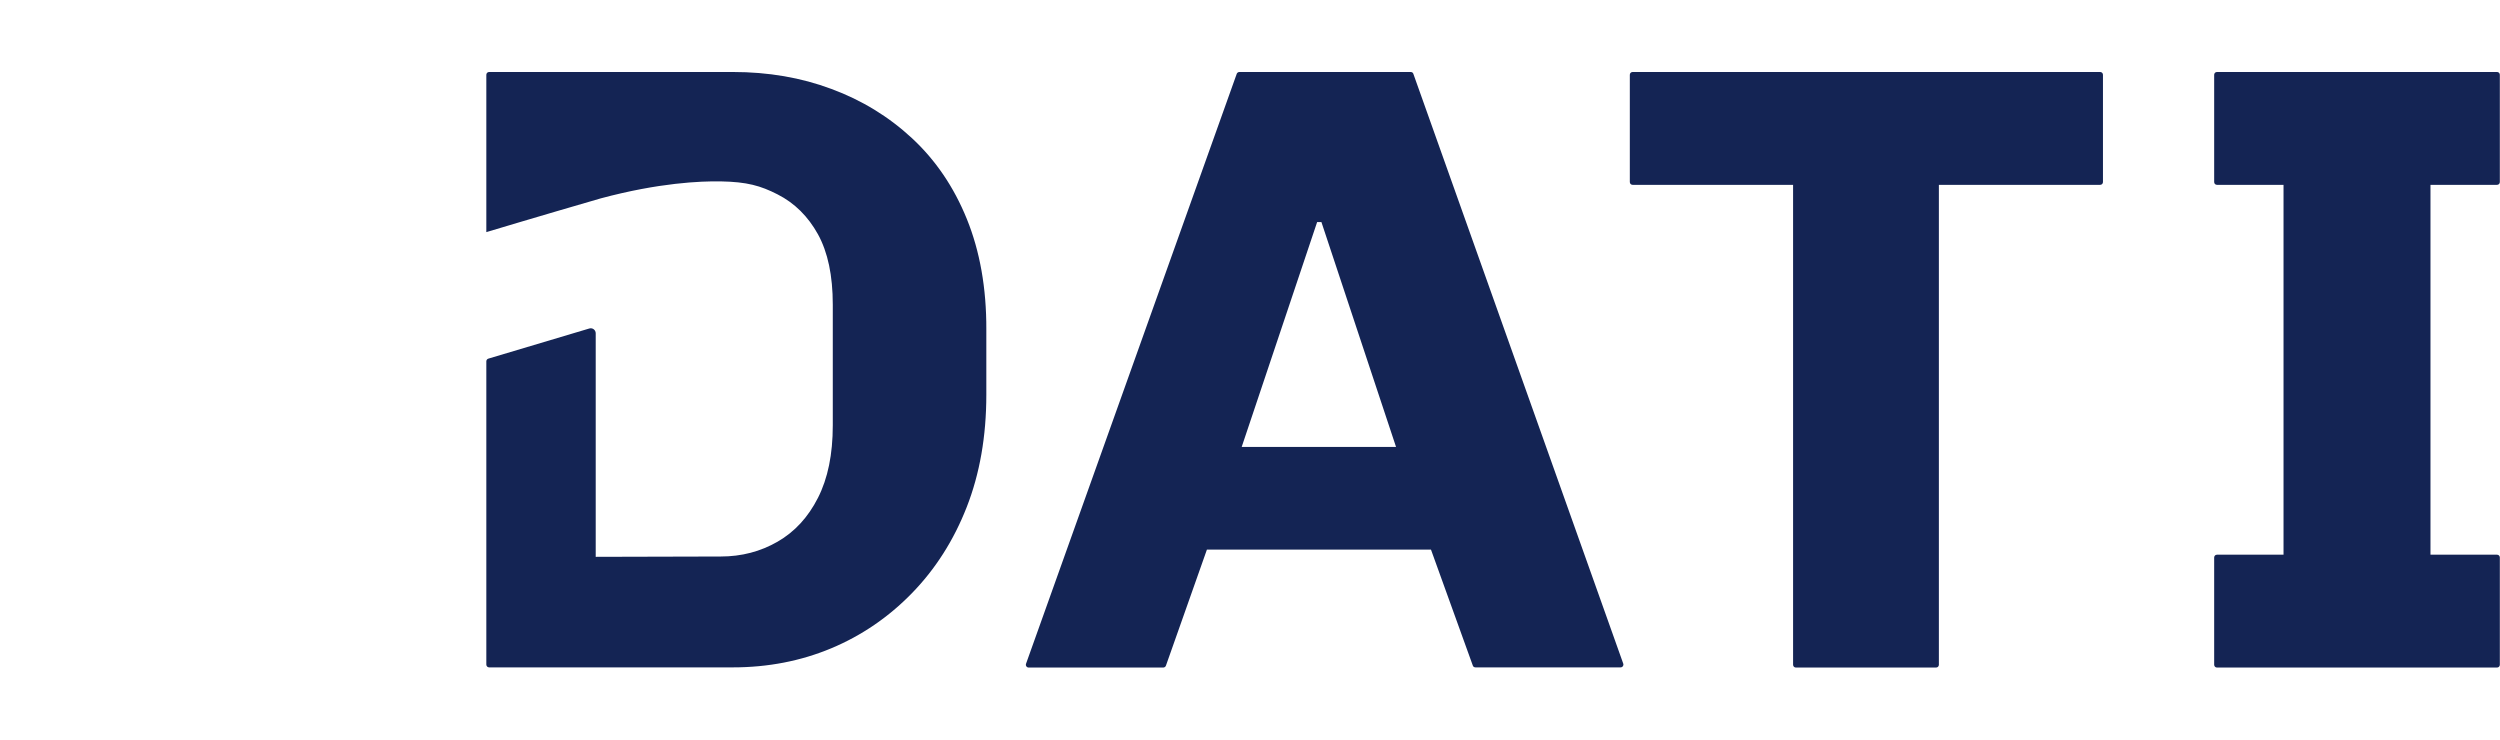
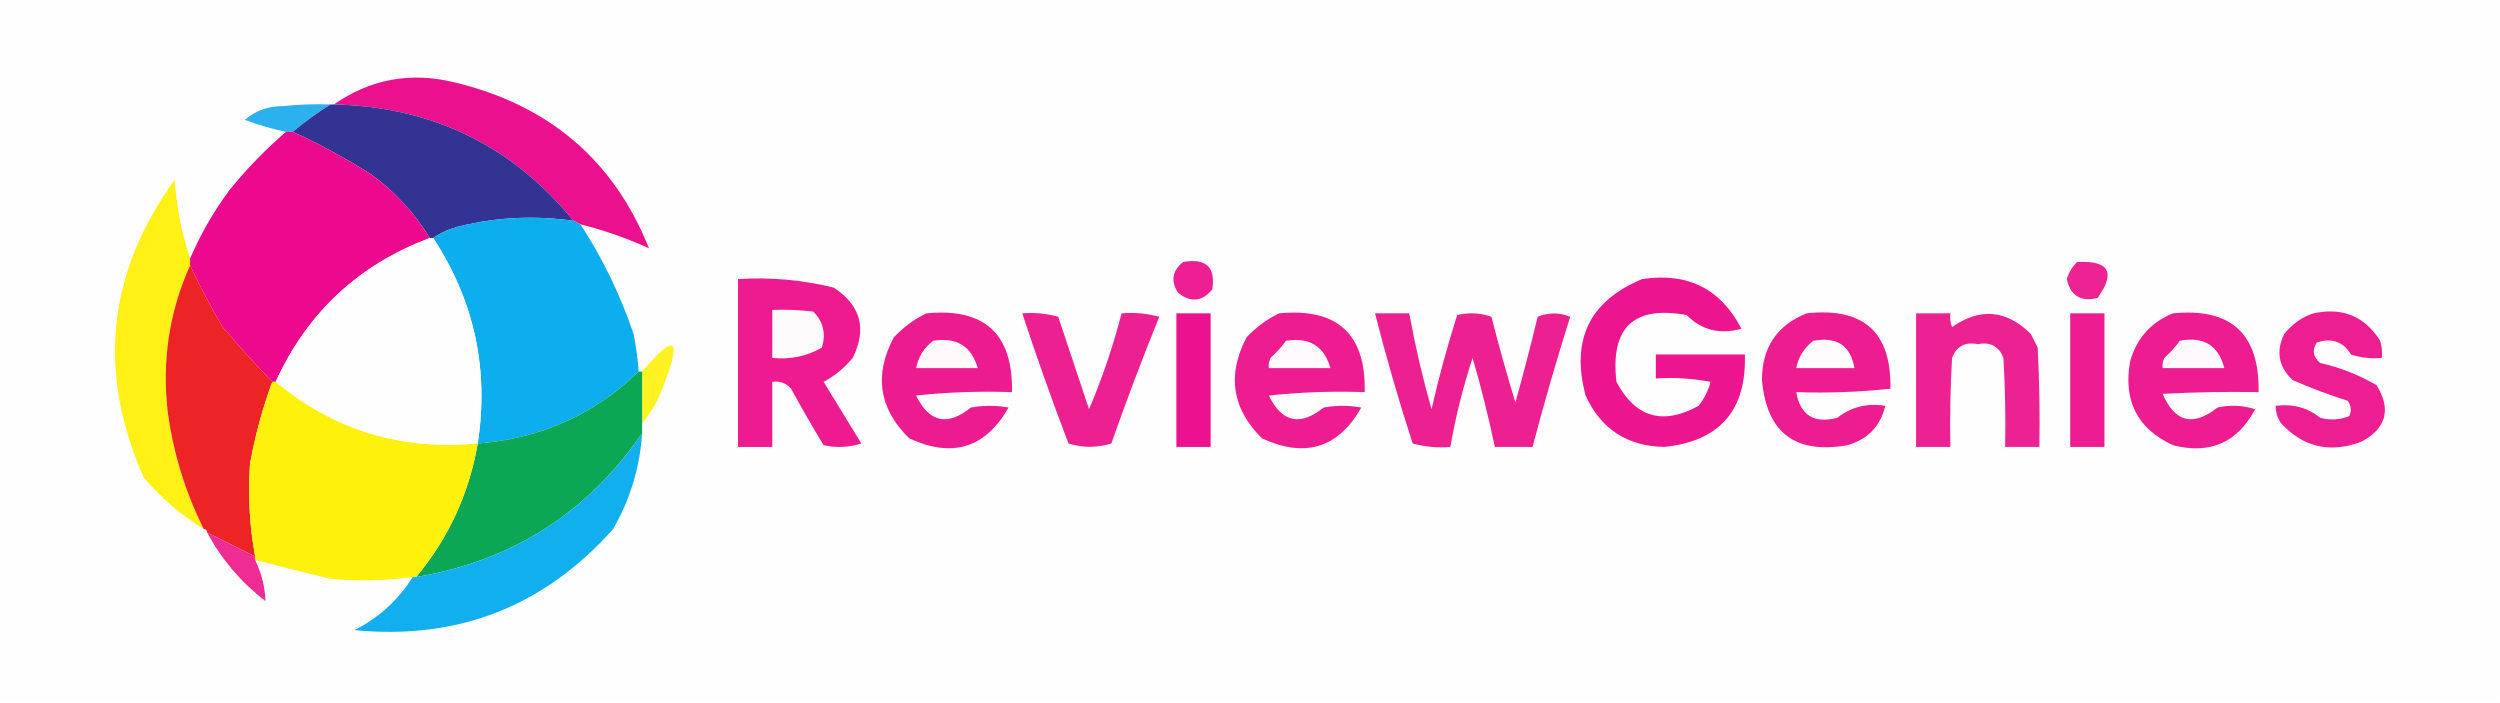
- <svg xmlns="http://www.w3.org/2000/svg" version="1.1" id="Logos" x="0px" y="0px" viewBox="0 0 1517.5 448.8" style="enable-background:new 0 0 1517.5 448.8;" xml:space="preserve">
-   <style type="text/css">
- 	.st0{fill:#142454;}
- </style>
+ <svg xmlns="http://www.w3.org/2000/svg" version="1.1" width="730px" height="205px" style="shape-rendering:geometricPrecision; text-rendering:geometricPrecision; image-rendering:optimizeQuality; fill-rule:evenodd; clip-rule:evenodd">
  <g>
-     <path class="st0" d="M857.9,44.8c-0.2-0.7-0.9-1.1-1.6-1.1h-104c-0.7,0-1.4,0.5-1.6,1.1L622.8,402.9c-0.4,1.1,0.4,2.3,1.6,2.3h81.7   c0.7,0,1.4-0.5,1.6-1.1l24.9-70.5h136L894,404c0.2,0.7,0.9,1.1,1.6,1.1h88.1c1.2,0,2-1.2,1.6-2.3L857.9,44.8z M753.7,271.3   l45.8-136.5h2.6l45.3,136.5H753.7z" />
-     <path class="st0" d="M1274.8,43.7H991c-1,0-1.7,0.8-1.7,1.7v65.1c0,1,0.8,1.7,1.7,1.7h97.4v291.3c0,1,0.8,1.7,1.7,1.7h85.1   c1,0,1.7-0.8,1.7-1.7V112.2h97.9c1,0,1.7-0.8,1.7-1.7V45.4C1276.5,44.4,1275.7,43.7,1274.8,43.7z" />
-     <path class="st0" d="M1515.7,112.2c1,0,1.7-0.8,1.7-1.7V45.4c0-1-0.8-1.7-1.7-1.7h-170c-1,0-1.7,0.8-1.7,1.7v65.1   c0,1,0.8,1.7,1.7,1.7h40.4v224.5h-40.4c-1,0-1.7,0.8-1.7,1.7v65.1c0,1,0.8,1.7,1.7,1.7h170c1,0,1.7-0.8,1.7-1.7v-65.1   c0-1-0.8-1.7-1.7-1.7h-40.4V112.2H1515.7z" />
-     <path class="st0" d="M586.9,133c-7.9-19.5-19-35.8-33.2-49s-30.6-23.2-49-30c-18.4-6.9-38.4-10.3-59.8-10.3H296.9   c-1,0-1.7,0.8-1.7,1.7v95.5c0,0,30.2-9.1,69.5-20.5c35.4-9.5,60.6-10.5,72.8-10.3c16,0.3,24.1,2.6,34.5,7.9   c10.4,5.3,18.5,13.4,24.5,24.2c6,10.9,9,25.1,9,42.7v73.3c0,17.6-3,32.2-9,44c-6,11.8-14.1,20.6-24.5,26.6c-10.4,6-21.9,9-34.5,9   l-75.9,0.2V202.3c0-2-1.9-3.5-3.9-2.9l-61.3,18.3c-0.7,0.2-1.2,0.9-1.2,1.6v184.1c0,1,0.8,1.7,1.7,1.7h147.9   c21.4,0,41.4-3.9,59.8-11.6c18.4-7.7,34.8-18.9,49-33.5c14.2-14.6,25.3-32,33.2-52.2c7.9-20.2,11.9-42.9,11.9-68.2v-39.5   C598.8,174.9,594.8,152.5,586.9,133z" />
+     <path style="opacity:1" fill="#fefefe" d="M -0.5,-0.5 C 242.833,-0.5 486.167,-0.5 729.5,-0.5C 729.5,67.833 729.5,136.167 729.5,204.5C 486.167,204.5 242.833,204.5 -0.5,204.5C -0.5,136.167 -0.5,67.833 -0.5,-0.5 Z" />
+   </g>
+   <g>
+     <path style="opacity:1" fill="#eb118e" d="M 169.5,65.5 C 168.833,65.167 168.167,64.833 167.5,64.5C 149.523,42.513 126.19,31.18 97.5,30.5C 108.113,23.101 119.78,20.935 132.5,24C 160.209,30.583 179.209,46.75 189.5,72.5C 183.029,69.551 176.362,67.217 169.5,65.5 Z" />
+   </g>
+   <g>
+     <path style="opacity:1" fill="#2ab1ee" d="M 96.5,30.5 C 92.656,32.922 88.99,35.589 85.5,38.5C 84.833,38.5 84.167,38.5 83.5,38.5C 79.364,37.643 75.364,36.477 71.5,35C 74.611,32.305 78.277,30.972 82.5,31C 87.155,30.501 91.822,30.334 96.5,30.5 Z" />
+   </g>
+   <g>
+     <path style="opacity:1" fill="#323393" d="M 96.5,30.5 C 96.833,30.5 97.167,30.5 97.5,30.5C 126.19,31.18 149.523,42.513 167.5,64.5C 156.408,62.881 145.408,63.381 134.5,66C 131.524,66.705 128.858,67.871 126.5,69.5C 126.167,69.5 125.833,69.5 125.5,69.5C 121.088,62.252 115.422,56.085 108.5,51C 101.059,46.282 93.393,42.115 85.5,38.5C 88.99,35.589 92.656,32.922 96.5,30.5 Z" />
+   </g>
+   <g>
+     <path style="opacity:1" fill="#ec098d" d="M 83.5,38.5 C 84.167,38.5 84.833,38.5 85.5,38.5C 93.393,42.115 101.059,46.282 108.5,51C 115.422,56.085 121.088,62.252 125.5,69.5C 104.684,77.317 89.684,91.317 80.5,111.5C 80.167,111.5 79.833,111.5 79.5,111.5C 74.504,106.336 69.671,101.003 65,95.5C 61.535,89.565 58.368,83.565 55.5,77.5C 55.5,76.833 55.5,76.167 55.5,75.5C 58.534,68.439 62.368,61.772 67,55.5C 72.031,49.303 77.531,43.636 83.5,38.5 Z" />
+   </g>
+   <g>
+     <path style="opacity:1" fill="#fff116" d="M 55.5,75.5 C 55.5,76.167 55.5,76.833 55.5,77.5C 49.39,91.095 47.223,105.428 49,120.5C 50.651,132.446 54.151,143.779 59.5,154.5C 52.95,150.459 47.117,145.459 42,139.5C 28.318,108.719 31.318,79.719 51,52.5C 51.53,60.388 53.03,68.054 55.5,75.5 Z" />
+   </g>
+   <g>
+     <path style="opacity:1" fill="#0caeee" d="M 167.5,64.5 C 168.167,64.833 168.833,65.167 169.5,65.5C 175.969,75.441 181.136,86.107 185,97.5C 185.719,101.145 186.219,104.812 186.5,108.5C 173.455,121.082 157.788,128.082 139.5,129.5C 142.825,107.789 138.492,87.789 126.5,69.5C 128.858,67.871 131.524,66.705 134.5,66C 145.408,63.381 156.408,62.881 167.5,64.5 Z" />
+   </g>
+   <g>
+     <path style="opacity:1" fill="#fefefe" d="M 125.5,69.5 C 125.833,69.5 126.167,69.5 126.5,69.5C 138.492,87.789 142.825,107.789 139.5,129.5C 117.156,131.673 97.489,125.673 80.5,111.5C 89.684,91.317 104.684,77.317 125.5,69.5 Z" />
+   </g>
+   <g>
+     <path style="opacity:1" fill="#ed1f92" d="M 345.5,76.5 C 352.163,75.333 354.997,77.999 354,84.5C 351.029,88.092 347.696,88.425 344,85.5C 341.788,82.021 342.288,79.021 345.5,76.5 Z" />
+   </g>
+   <g>
+     <path style="opacity:1" fill="#ed2393" d="M 606.5,76.5 C 615.871,76.026 617.871,79.526 612.5,87C 607.583,88.211 604.583,86.378 603.5,81.5C 604.092,79.578 605.092,77.911 606.5,76.5 Z" />
+   </g>
+   <g>
+     <path style="opacity:1" fill="#ed2426" d="M 55.5,77.5 C 58.368,83.565 61.535,89.565 65,95.5C 69.671,101.003 74.504,106.336 79.5,111.5C 76.63,119.281 74.464,127.281 73,135.5C 72.371,144.564 72.871,153.564 74.5,162.5C 69.807,160.153 65.14,157.82 60.5,155.5C 60.5,154.833 60.167,154.5 59.5,154.5C 54.151,143.779 50.651,132.446 49,120.5C 47.223,105.428 49.39,91.095 55.5,77.5 Z" />
+   </g>
+   <g>
+     <path style="opacity:1" fill="#ec148f" d="M 479.5,81.5 C 492.777,79.472 502.444,84.305 508.5,96C 502.178,97.726 496.845,96.393 492.5,92C 477.016,89.147 470.183,95.647 472,111.5C 477.542,121.932 485.542,124.265 496,118.5C 497.64,116.421 498.806,114.088 499.5,111.5C 494.208,110.505 488.875,110.172 483.5,110.5C 483.5,108.167 483.5,105.833 483.5,103.5C 492.167,103.5 500.833,103.5 509.5,103.5C 510.008,119.822 502.174,128.822 486,130.5C 475.15,130.307 467.484,125.307 463,115.5C 458.652,99.198 464.152,87.865 479.5,81.5 Z" />
+   </g>
+   <g>
+     <path style="opacity:1" fill="#ed1a90" d="M 215.5,81.5 C 224.994,80.895 234.328,81.729 243.5,84C 251.361,89.221 253.195,96.054 249,104.5C 246.628,107.37 243.795,109.703 240.5,111.5C 244.167,117.5 247.833,123.5 251.5,129.5C 247.878,130.659 244.211,130.825 240.5,130C 237.207,124.582 234.04,119.082 231,113.5C 229.556,111.845 227.722,111.178 225.5,111.5C 225.5,117.833 225.5,124.167 225.5,130.5C 222.167,130.5 218.833,130.5 215.5,130.5C 215.5,114.167 215.5,97.833 215.5,81.5 Z" />
+   </g>
+   <g>
+     <path style="opacity:1" fill="#fefbfd" d="M 225.5,90.5 C 229.514,90.335 233.514,90.501 237.5,91C 240.394,93.909 241.227,97.409 240,101.5C 235.528,104.056 230.695,105.056 225.5,104.5C 225.5,99.833 225.5,95.167 225.5,90.5 Z" />
+   </g>
+   <g>
+     <path style="opacity:1" fill="#ed2292" d="M 559.5,91.5 C 562.833,91.5 566.167,91.5 569.5,91.5C 569.343,92.873 569.51,94.207 570,95.5C 578.183,89.779 585.85,90.446 593,97.5C 593.667,98.833 594.333,100.167 595,101.5C 595.5,111.161 595.666,120.828 595.5,130.5C 592.167,130.5 588.833,130.5 585.5,130.5C 585.666,121.827 585.5,113.16 585,104.5C 583.68,101.099 581.18,99.765 577.5,100.5C 573.82,99.765 571.32,101.099 570,104.5C 569.5,113.16 569.334,121.827 569.5,130.5C 566.167,130.5 562.833,130.5 559.5,130.5C 559.5,117.5 559.5,104.5 559.5,91.5 Z" />
+   </g>
+   <g>
+     <path style="opacity:1" fill="#ed1c90" d="M 634.5,91.5 C 651.49,89.825 659.823,97.491 659.5,114.5C 650.161,114.334 640.827,114.5 631.5,115C 635.044,123.318 640.377,124.652 647.5,119C 651.211,118.175 654.878,118.341 658.5,119.5C 653.314,129.257 645.314,132.757 634.5,130C 624.098,125.184 619.932,117.017 622,105.5C 623.926,98.745 628.093,94.078 634.5,91.5 Z" />
+   </g>
+   <g>
+     <path style="opacity:1" fill="#ed1e91" d="M 675.5,91.5 C 683.966,89.657 690.466,92.323 695,99.5C 695.494,101.134 695.66,102.801 695.5,104.5C 692.428,104.817 689.428,104.484 686.5,103.5C 684.216,99.748 680.882,98.581 676.5,100C 675.065,102.267 675.398,104.267 677.5,106C 683.387,107.339 688.887,109.506 694,112.5C 698.292,119.585 696.792,125.085 689.5,129C 680.322,132.429 672.489,130.596 666,123.5C 664.991,121.975 664.491,120.308 664.5,118.5C 669.447,117.848 673.78,119.015 677.5,122C 680.429,122.777 683.263,122.61 686,121.5C 686.72,119.888 686.554,118.388 685.5,117C 680.053,115.305 674.72,113.305 669.5,111C 665.329,107.146 664.496,102.646 667,97.5C 669.322,94.605 672.155,92.605 675.5,91.5 Z" />
+   </g>
+   <g>
+     <path style="opacity:1" fill="#ed1b90" d="M 270.5,91.5 C 287.499,89.835 295.832,97.501 295.5,114.5C 286.143,114.168 276.81,114.502 267.5,115.5C 271.315,123.357 276.649,124.524 283.5,119C 287.167,118.333 290.833,118.333 294.5,119C 287.767,130.829 278.1,133.829 265.5,128C 256.651,119.35 255.151,109.516 261,98.5C 263.79,95.535 266.957,93.202 270.5,91.5 Z" />
+   </g>
+   <g>
+     <path style="opacity:1" fill="#ed2092" d="M 298.5,91.5 C 302.106,91.211 305.606,91.544 309,92.5C 312,101.5 315,110.5 318,119.5C 321.859,110.425 325.025,101.091 327.5,91.5C 331.226,91.177 334.893,91.511 338.5,92.5C 333.556,104.723 328.889,117.057 324.5,129.5C 320.285,130.798 316.118,130.798 312,129.5C 307.193,116.912 302.693,104.245 298.5,91.5 Z" />
+   </g>
+   <g>
+     <path style="opacity:1" fill="#ec118f" d="M 343.5,91.5 C 346.833,91.5 350.167,91.5 353.5,91.5C 353.5,104.5 353.5,117.5 353.5,130.5C 350.167,130.5 346.833,130.5 343.5,130.5C 343.5,117.5 343.5,104.5 343.5,91.5 Z" />
+   </g>
+   <g>
+     <path style="opacity:1" fill="#ed1c90" d="M 373.5,91.5 C 390.519,89.856 398.853,97.522 398.5,114.5C 389.143,114.168 379.81,114.502 370.5,115.5C 374.315,123.357 379.649,124.524 386.5,119C 390.167,118.333 393.833,118.333 397.5,119C 390.767,130.829 381.1,133.829 368.5,128C 359.732,119.314 358.232,109.48 364,98.5C 366.79,95.535 369.957,93.202 373.5,91.5 Z" />
+   </g>
+   <g>
+     <path style="opacity:1" fill="#ed2091" d="M 401.5,91.5 C 404.833,91.5 408.167,91.5 411.5,91.5C 413.219,100.924 415.385,110.258 418,119.5C 420.117,110.195 422.617,101.029 425.5,92C 428.882,91.176 432.216,91.343 435.5,92.5C 437.638,100.911 439.972,109.245 442.5,117.5C 444.819,109.226 446.985,100.892 449,92.5C 452.125,91.213 455.291,91.213 458.5,92.5C 454.52,105.09 450.853,117.757 447.5,130.5C 443.833,130.5 440.167,130.5 436.5,130.5C 434.652,121.774 432.485,113.108 430,104.5C 427.205,113.012 425.039,121.679 423.5,130.5C 419.774,130.823 416.107,130.489 412.5,129.5C 408.423,116.938 404.757,104.271 401.5,91.5 Z" />
+   </g>
+   <g>
+     <path style="opacity:1" fill="#ed1c90" d="M 527.5,91.5 C 544.153,89.661 552.32,96.995 552,113.5C 542.917,114.485 533.751,114.818 524.5,114.5C 525.682,121.267 529.682,123.767 536.5,122C 540.552,118.814 545.218,117.647 550.5,118.5C 549.092,124.409 545.426,128.243 539.5,130C 524.189,132.676 515.855,126.343 514.5,111C 514.483,101.518 518.817,95.017 527.5,91.5 Z" />
+   </g>
+   <g>
+     <path style="opacity:1" fill="#ed1c91" d="M 604.5,91.5 C 607.833,91.5 611.167,91.5 614.5,91.5C 614.5,104.5 614.5,117.5 614.5,130.5C 611.167,130.5 607.833,130.5 604.5,130.5C 604.5,117.5 604.5,104.5 604.5,91.5 Z" />
+   </g>
+   <g>
+     <path style="opacity:1" fill="#fff223" d="M 187.5,123.5 C 187.5,118.5 187.5,113.5 187.5,108.5C 197.523,96.661 199.356,98.661 193,114.5C 191.643,117.898 189.81,120.898 187.5,123.5 Z" />
+   </g>
+   <g>
+     <path style="opacity:1" fill="#fefafc" d="M 272.5,99.5 C 279.332,98.404 283.665,101.071 285.5,107.5C 279.5,107.5 273.5,107.5 267.5,107.5C 268.151,104.197 269.818,101.53 272.5,99.5 Z" />
+   </g>
+   <g>
+     <path style="opacity:1" fill="#fefafd" d="M 375.5,99.5 C 382.332,98.404 386.665,101.071 388.5,107.5C 382.5,107.5 376.5,107.5 370.5,107.5C 370.351,106.448 370.517,105.448 371,104.5C 372.707,102.963 374.207,101.296 375.5,99.5 Z" />
+   </g>
+   <g>
+     <path style="opacity:1" fill="#fefcfd" d="M 529.5,99.5 C 536.379,98.251 540.379,100.918 541.5,107.5C 535.833,107.5 530.167,107.5 524.5,107.5C 525.151,104.197 526.818,101.53 529.5,99.5 Z" />
+   </g>
+   <g>
+     <path style="opacity:1" fill="#fef9fc" d="M 636.5,99.5 C 643.467,98.167 647.801,100.833 649.5,107.5C 643.5,107.5 637.5,107.5 631.5,107.5C 631.351,106.448 631.517,105.448 632,104.5C 633.707,102.963 635.207,101.296 636.5,99.5 Z" />
+   </g>
+   <g>
+     <path style="opacity:1" fill="#0ca754" d="M 186.5,108.5 C 186.833,108.5 187.167,108.5 187.5,108.5C 187.5,113.5 187.5,118.5 187.5,123.5C 187.5,124.5 187.5,125.5 187.5,126.5C 171.527,149.778 149.527,163.778 121.5,168.5C 130.949,157.181 136.949,144.181 139.5,129.5C 157.788,128.082 173.455,121.082 186.5,108.5 Z" />
+   </g>
+   <g>
+     <path style="opacity:1" fill="#fef10c" d="M 79.5,111.5 C 79.833,111.5 80.167,111.5 80.5,111.5C 97.489,125.673 117.156,131.673 139.5,129.5C 136.949,144.181 130.949,157.181 121.5,168.5C 121.167,168.5 120.833,168.5 120.5,168.5C 112.535,169.569 104.535,169.736 96.5,169C 89.126,167.263 81.792,165.429 74.5,163.5C 74.5,163.167 74.5,162.833 74.5,162.5C 72.871,153.564 72.371,144.564 73,135.5C 74.464,127.281 76.63,119.281 79.5,111.5 Z" />
+   </g>
+   <g>
+     <path style="opacity:1" fill="#12afee" d="M 187.5,126.5 C 186.819,136.572 183.986,145.905 179,154.5C 158.88,177.098 133.713,186.932 103.5,184C 110.612,180.387 116.279,175.22 120.5,168.5C 120.833,168.5 121.167,168.5 121.5,168.5C 149.527,163.778 171.527,149.778 187.5,126.5 Z" />
+   </g>
+   <g>
+     <path style="opacity:1" fill="#ee2c94" d="M 60.5,155.5 C 65.14,157.82 69.807,160.153 74.5,162.5C 74.5,162.833 74.5,163.167 74.5,163.5C 76.399,167.481 77.399,171.481 77.5,175.5C 70.398,170.064 64.732,163.398 60.5,155.5 Z" />
  </g>
</svg>
